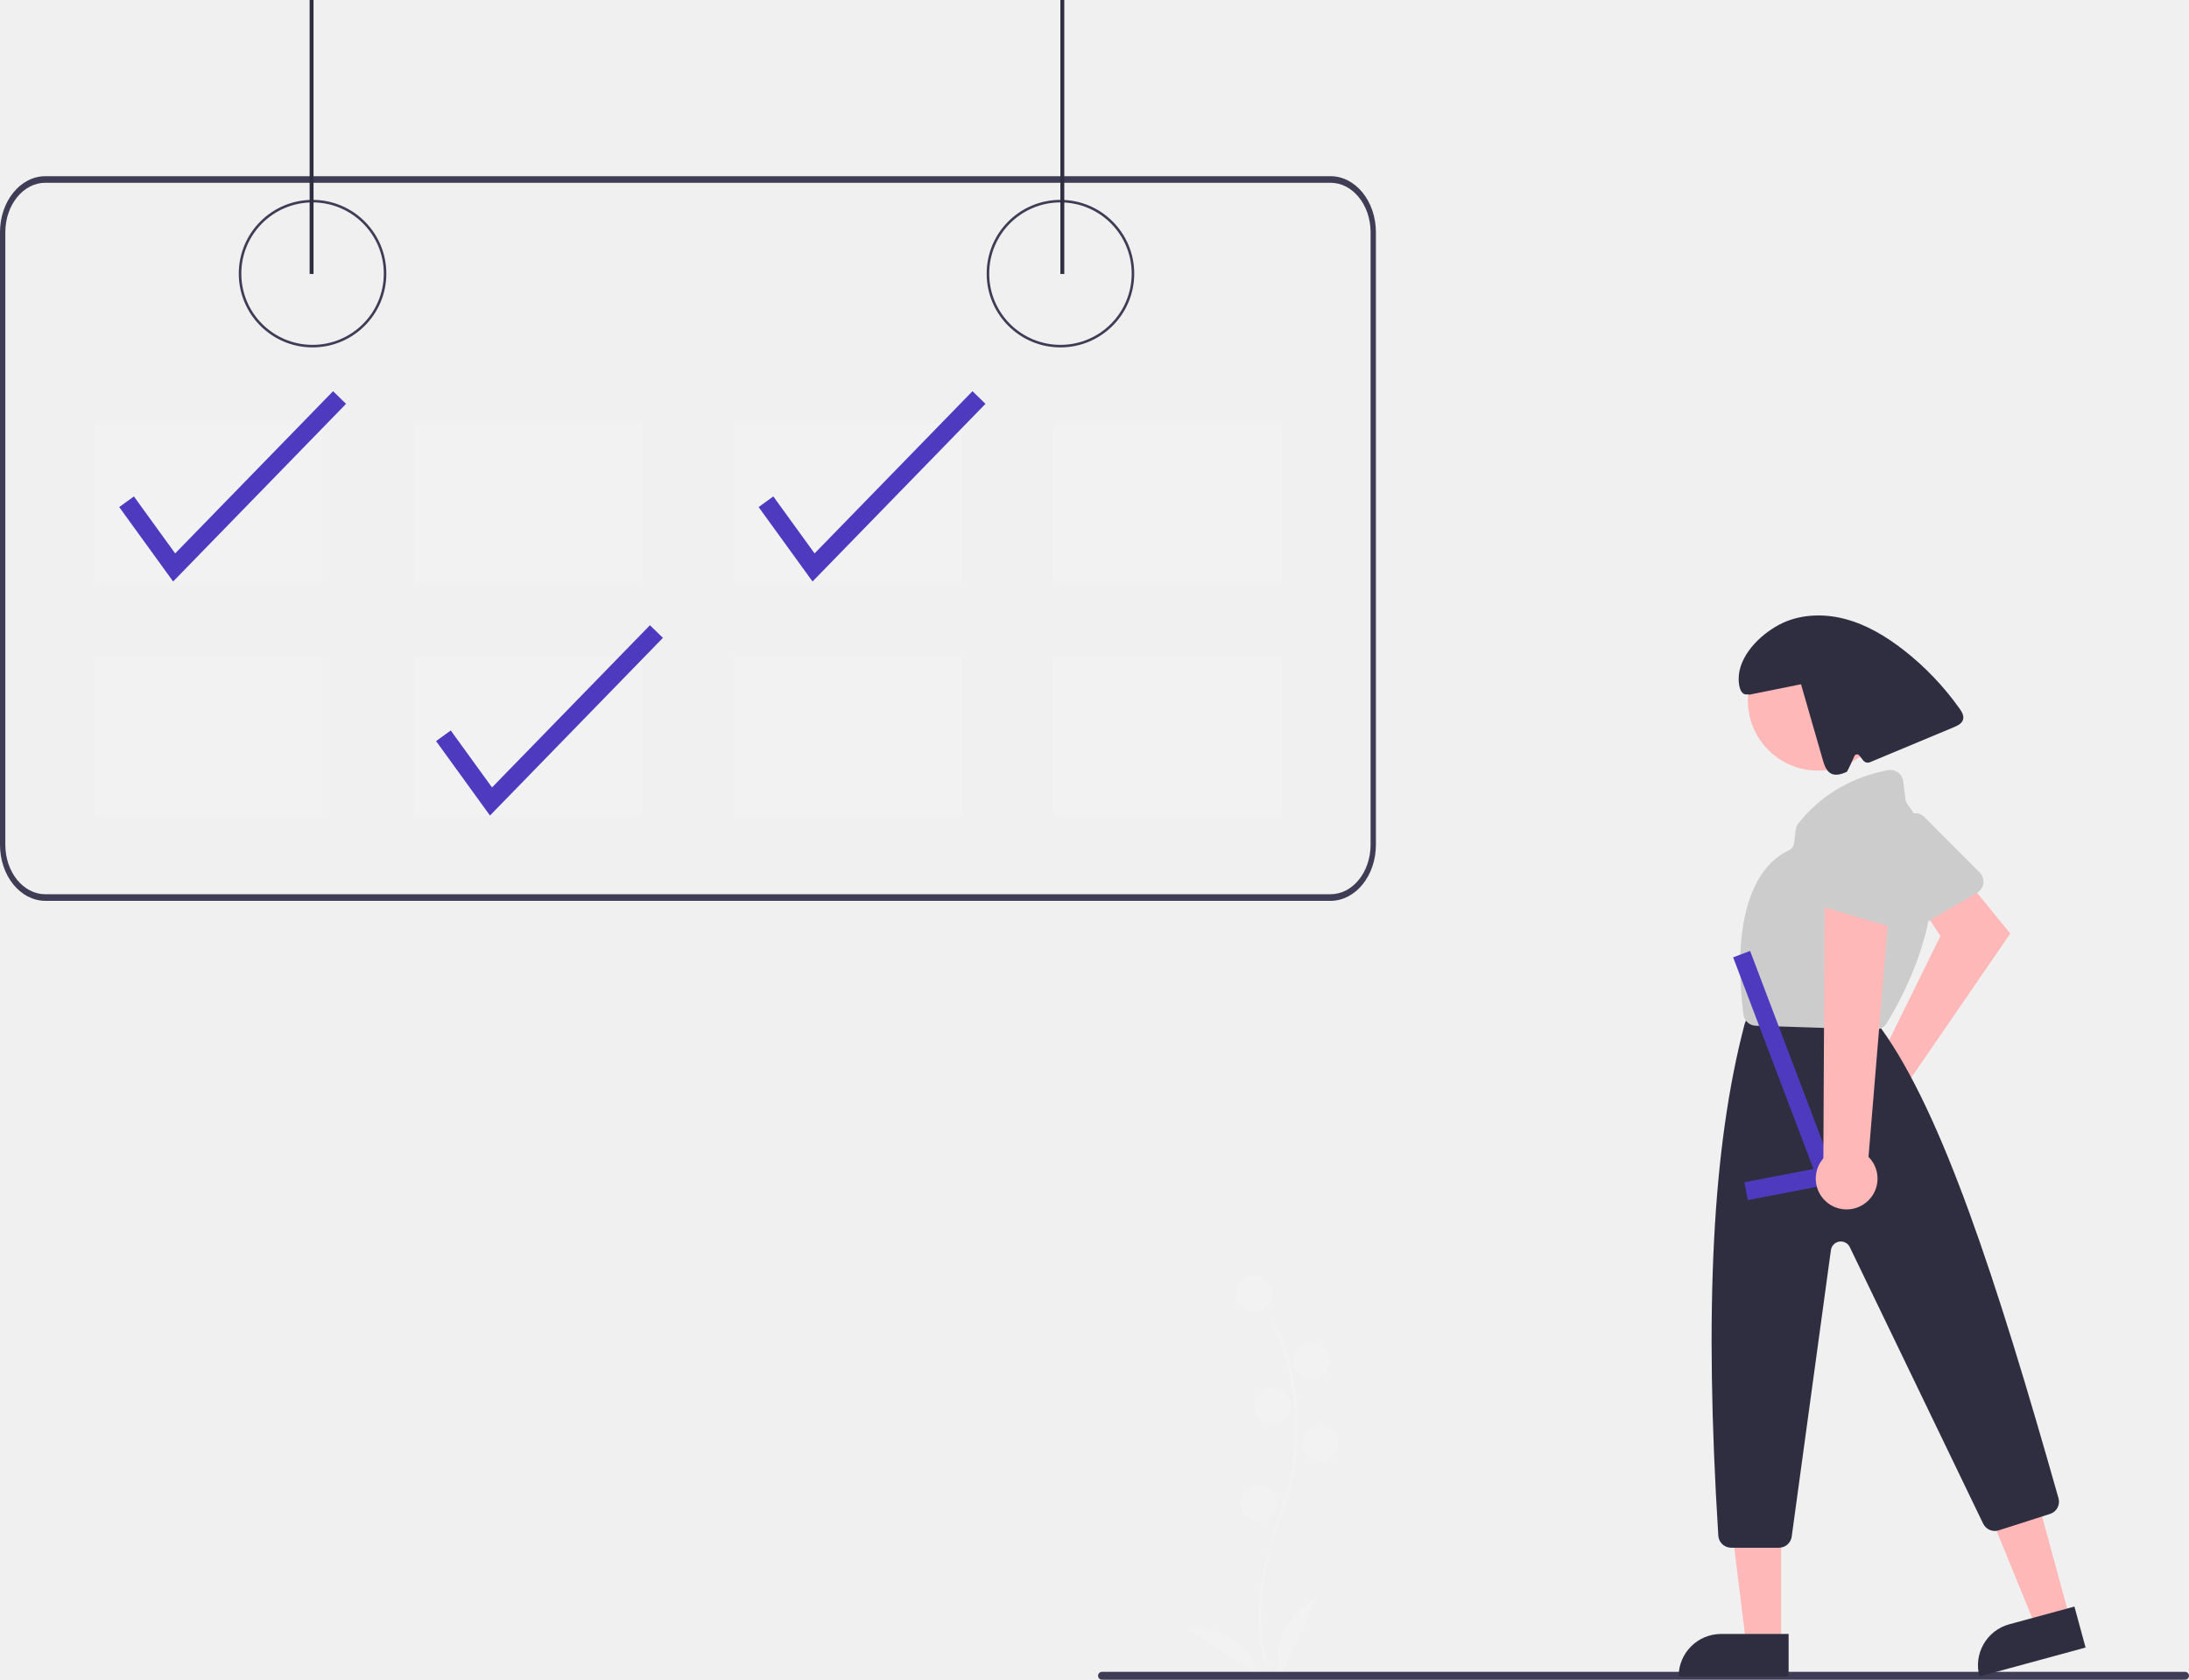
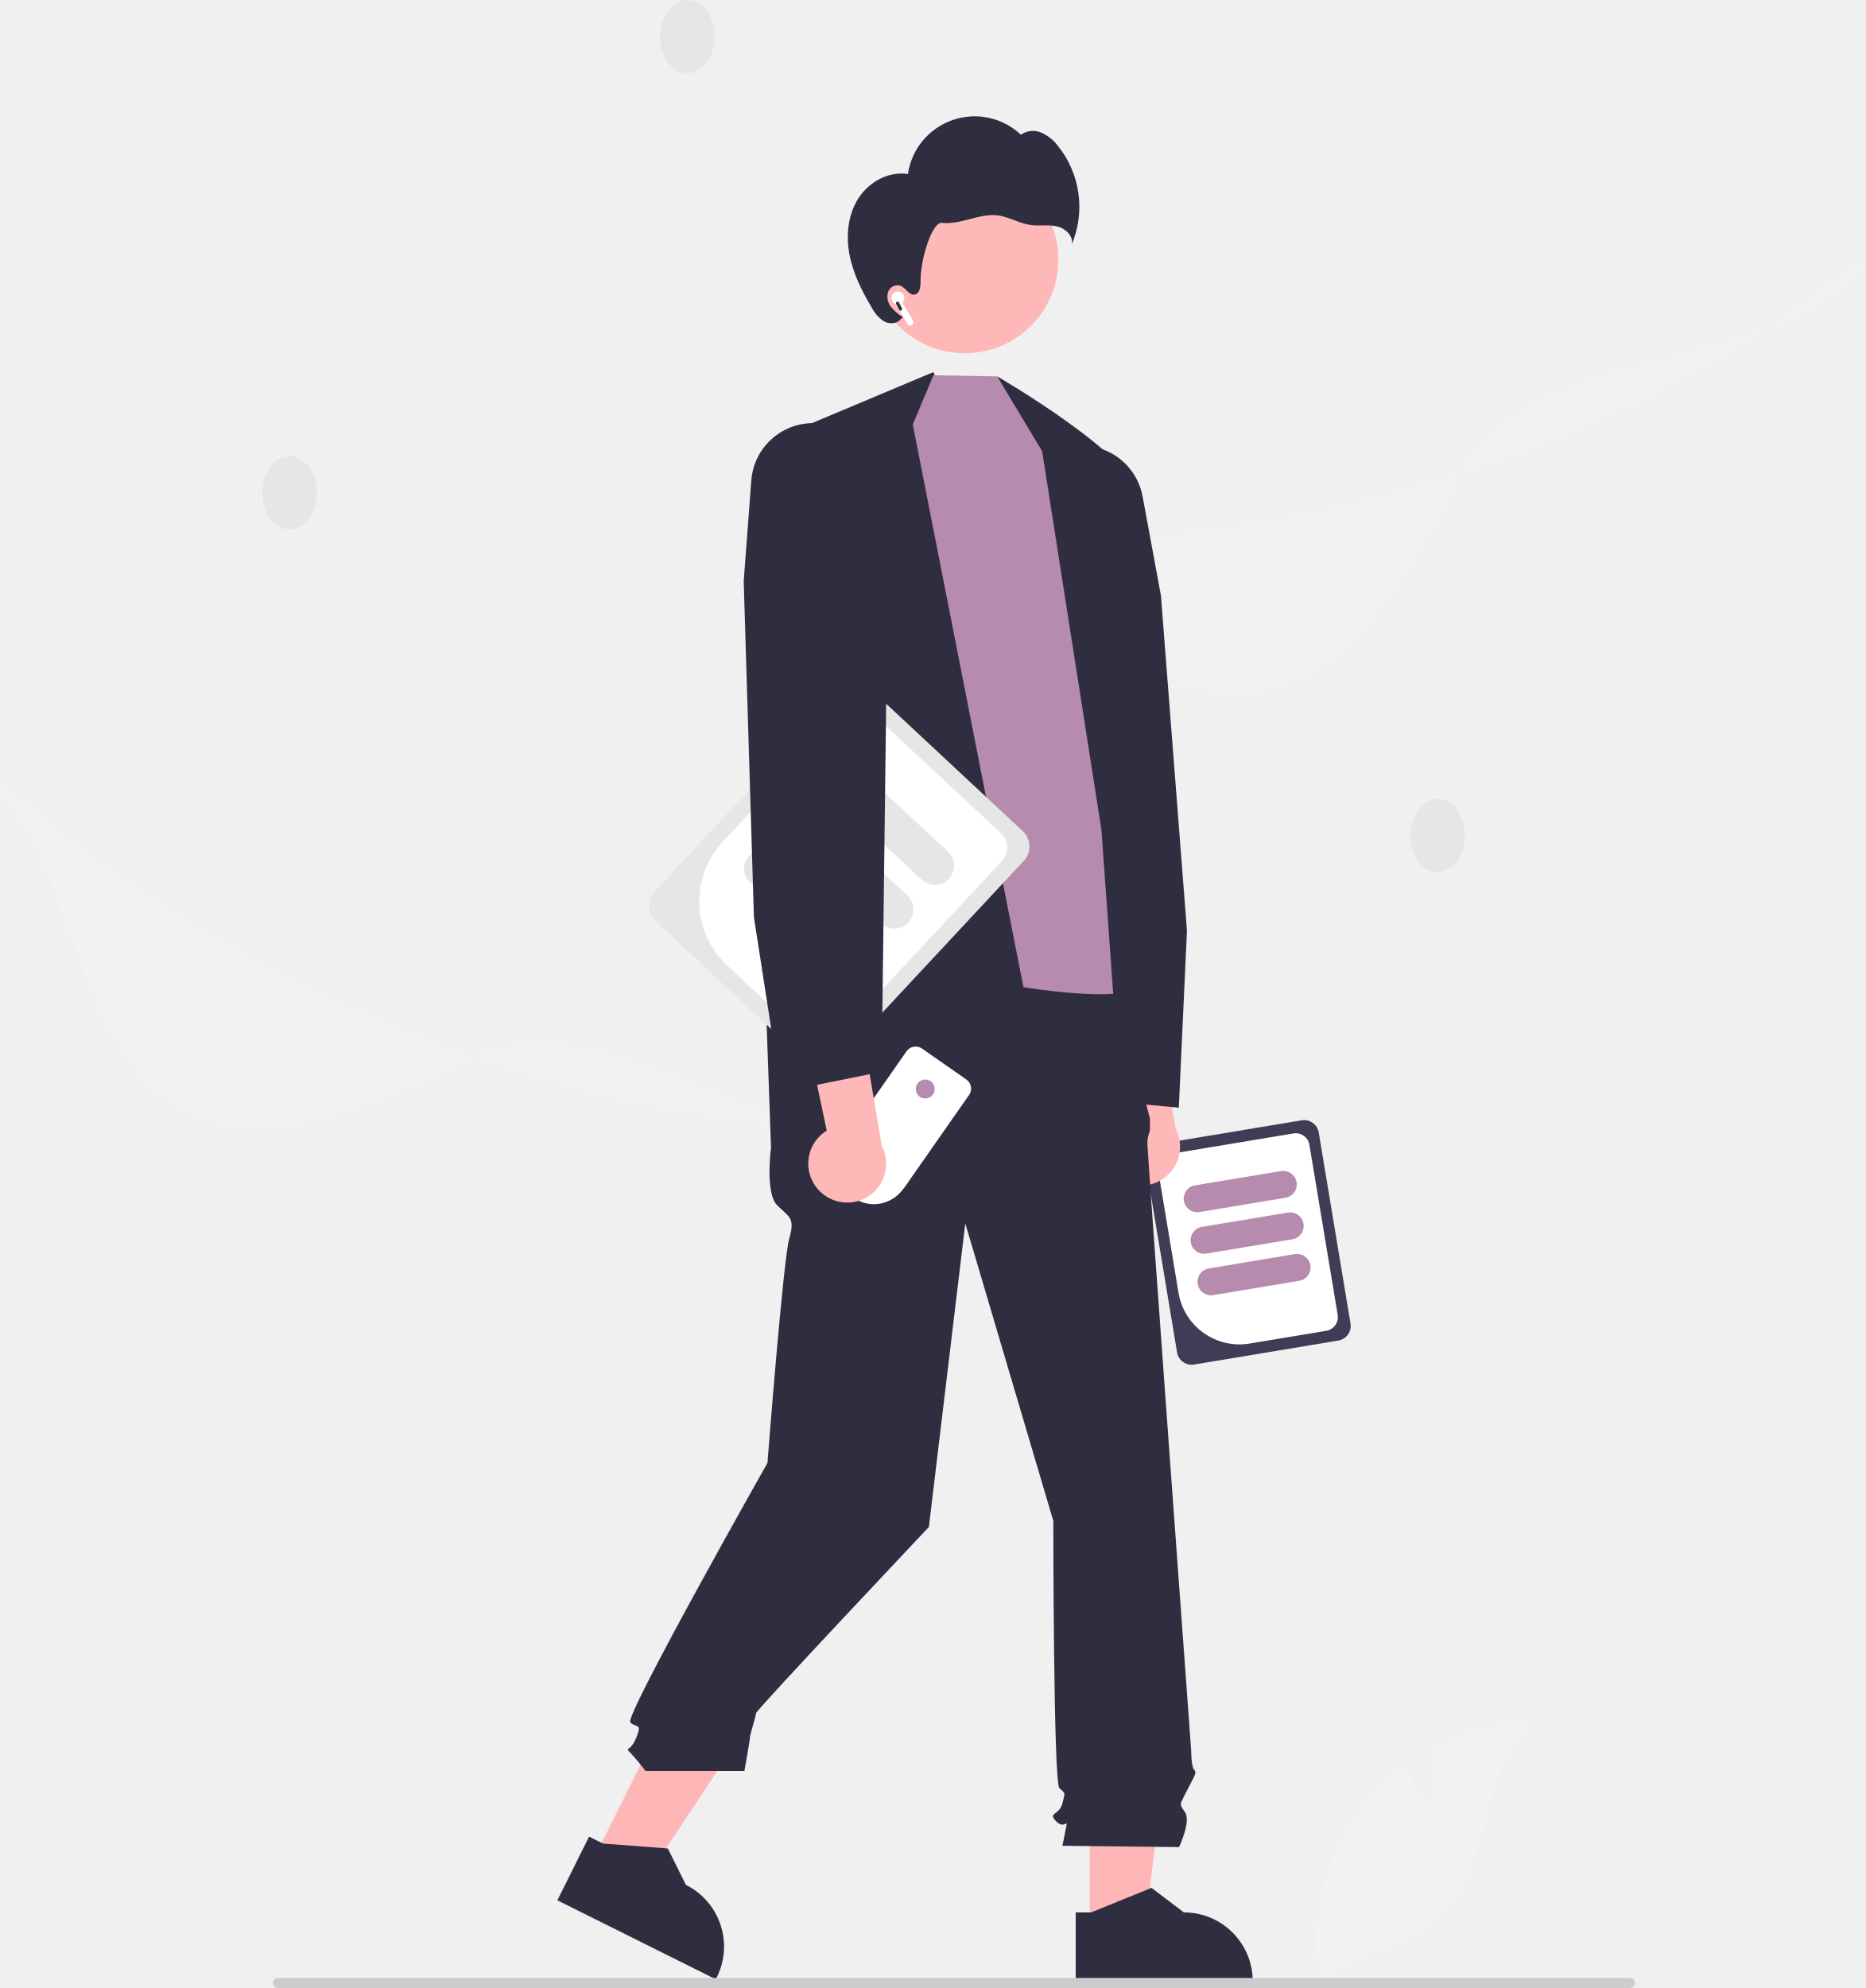
- <svg xmlns="http://www.w3.org/2000/svg" data-name="Layer 1" width="766.847" height="588.524" viewBox="0 0 766.847 588.524">
-   <g id="ad541598-f069-4770-8bea-87004c1f5716" data-name="Group 7">
-     <path id="f29270bb-d112-452d-932b-13393490bccd-678" data-name="Path 149" d="M661.4,742.552c-.111-.184-2.774-4.628-3.697-13.854-.846-8.465-.302-22.733,7.098-42.636,14.019-37.705-3.231-68.127-3.407-68.43l.851-.494a75.598,75.598,0,0,1,7.125,20.184,88.057,88.057,0,0,1-3.647,49.082c-13.994,37.641-3.59,55.459-3.484,55.635Z" transform="translate(-216.5766 -155.738)" fill="#f2f2f2" />
-     <circle id="fcebc901-c108-48a2-87e5-7ddb6540303c" data-name="Ellipse 19" cx="439.342" cy="453.287" r="6.393" fill="#f2f2f2" />
-     <circle id="b5fd1405-e948-4f51-8090-73404e30ab37" data-name="Ellipse 20" cx="459.505" cy="476.892" r="6.393" fill="#f2f2f2" />
-     <circle id="ac970879-223f-419f-9066-0afbab83f669" data-name="Ellipse 21" cx="445.735" cy="492.629" r="6.393" fill="#f2f2f2" />
-     <circle id="a05fe744-c6b8-499a-b570-83da982f4ab7" data-name="Ellipse 22" cx="462.456" cy="505.907" r="6.393" fill="#f2f2f2" />
-     <circle id="aa7e6742-c9e7-4b11-83e1-b132a19c1cd6" data-name="Ellipse 23" cx="440.817" cy="526.562" r="6.393" fill="#f2f2f2" />
-     <path id="b97b0dec-9dc3-4d20-978e-1db07813fbb6-679" data-name="Path 150" d="M665.262,742.785s-6.393-15.737,12.786-27.54Z" transform="translate(-216.5766 -155.738)" fill="#f2f2f2" />
-     <path id="adf0fd01-34d6-447b-82cb-31f3ba0f5028-680" data-name="Path 151" d="M657.401,742.502s-2.91-16.735-25.429-16.591Z" transform="translate(-216.5766 -155.738)" fill="#f2f2f2" />
-   </g>
-   <path id="ab4f3350-d584-452d-9eac-b0b73bd1c74e-681" data-name="Path 140" d="M326.072,277.457a25.846,25.846,0,1,1,25.846-25.846,25.846,25.846,0,0,1-25.846,25.846Zm0-50.8a24.955,24.955,0,1,0,24.955,24.955,24.955,24.955,0,0,0-24.955-24.955Z" transform="translate(-216.5766 -155.738)" fill="#3f3d56" />
-   <path id="b38c2432-9b55-44a1-a6c5-37f262cb8526-682" data-name="Path 174" d="M588.072,277.457a25.846,25.846,0,1,1,25.846-25.846,25.846,25.846,0,0,1-25.846,25.846Zm0-50.8a24.955,24.955,0,1,0,24.955,24.955,24.955,24.955,0,0,0-24.955-24.955Z" transform="translate(-216.5766 -155.738)" fill="#3f3d56" />
-   <path id="b9a1c0cd-2b1d-41a9-871b-afddc5e936af-683" data-name="Path 146" d="M682.702,217.47h-450.245c-8.765.015-15.868,8.79-15.88,19.62V451.747c.012,10.829,7.115,19.6,15.88,19.62h450.245c8.765-.015,15.868-8.79,15.88-19.62V237.089c-.012-10.829-7.115-19.6-15.88-19.62Zm14.014,234.277c-.01,9.556-6.277,17.3-14.012,17.311h-450.247c-7.735-.012-14-7.755-14.012-17.311V237.089c.009-9.556,6.277-17.3,14.012-17.311h450.245c7.735.012,14,7.755,14.012,17.311Z" transform="translate(-216.5766 -155.738)" fill="#3f3d56" />
-   <rect id="a89ccb60-c26f-4785-b3c5-3332740adbf1" data-name="Rectangle 21" x="33" y="148.068" width="80" height="56" fill="#f2f2f2" />
-   <rect id="b7e05322-8b5b-4202-896a-d010557e20ee" data-name="Rectangle 30" x="145" y="148.068" width="80" height="56" fill="#f2f2f2" />
-   <rect id="ad37576e-0400-4032-9a23-fea9f12fbce1" data-name="Rectangle 31" x="257" y="148.068" width="80" height="56" fill="#f2f2f2" />
-   <rect id="aa533c7f-257d-4f82-9a34-f3791ed05f8e" data-name="Rectangle 32" x="369" y="148.068" width="80" height="56" fill="#f2f2f2" />
-   <rect id="ab695b59-e86b-4a87-812a-08bf740c05b4" data-name="Rectangle 33" x="33" y="230.068" width="80" height="56" fill="#f2f2f2" />
-   <rect id="a6c88313-aaf4-41f2-8928-a742f49a0902" data-name="Rectangle 34" x="145" y="230.068" width="80" height="56" fill="#f2f2f2" />
-   <rect id="f58c3339-a4c0-4d62-ba2a-e54ff2bf716d" data-name="Rectangle 35" x="257" y="230.068" width="80" height="56" fill="#f2f2f2" />
-   <rect id="a422fb6a-8004-41fc-ab64-b502da5703c1" data-name="Rectangle 36" x="369" y="230.068" width="80" height="56" fill="#f2f2f2" />
-   <path id="e86106fc-25bd-447d-bb7e-e20bb3b23e30-684" data-name="Path 168" d="M388.226,441.48l-18.885-26.081,5.144-3.724,14.456,19.963,55.317-56.832,4.55,4.43Z" transform="translate(-216.5766 -155.738)" fill="#4e3abf" />
-   <path id="aa2d9f48-069a-485a-b75e-c70dd332b5e8-685" data-name="Path 176" d="M501.226,359.48l-18.885-26.081,5.144-3.724,14.456,19.963,55.317-56.832,4.55,4.43Z" transform="translate(-216.5766 -155.738)" fill="#4e3abf" />
-   <rect id="a17708df-8f3a-464e-8619-6278c337a09b" data-name="Rectangle 38" x="108.469" width="1.367" height="95.99" fill="#2f2e41" />
-   <rect id="e9aa34a1-352e-42c8-a0fd-7deef0e48a7e" data-name="Rectangle 40" x="371.469" width="1.367" height="95.99" fill="#2f2e41" />
-   <path id="fc392f67-ef8a-4310-beff-ce5a3a27e5fb-686" data-name="Path 88" d="M981.958,744.259h-379.251a1.375,1.375,0,1,1,0-2.744h379.251a1.375,1.375,0,1,1,0,2.744Z" transform="translate(-216.5766 -155.738)" fill="#3f3d56" />
-   <path id="ba3ff805-5da2-4d08-bd39-7111d50a55d9-687" data-name="Path 238" d="M277.226,359.48l-18.885-26.081,5.144-3.724,14.456,19.963,55.317-56.832,4.55,4.43Z" transform="translate(-216.5766 -155.738)" fill="#4e3abf" />
-   <g id="b4e7e83f-48c8-42d0-a802-1200052d292a" data-name="Group 8">
-     <path id="bdecccf6-f579-4d39-b60a-bacda51b23df-688" data-name="Path 200" d="M872.826,528.524a10.531,10.531,0,0,1,1.621-.347l21.9-44.5-6.686-10.023,13.807-12.067,17.357,21.24-35.351,51.448a10.5,10.5,0,1,1-12.648-5.751Z" transform="translate(-216.5766 -155.738)" fill="#ffb8b8" />
-     <path id="b851710e-73ca-4439-b312-82ecd7f1d520-689" data-name="Path 201" d="M910.209,467.742a4.513,4.513,0,0,1-1.016.8l-22.406,12.989a4.5,4.5,0,0,1-6.15-1.637q-.094-.162-.174-.331l-10.9-23.023a4.476,4.476,0,0,1,1.537-5.645l13.889-9.448a4.5,4.5,0,0,1,5.718.544l19.413,19.481a4.5,4.5,0,0,1,.086,6.269Z" transform="translate(-216.5766 -155.738)" fill="#ccc" />
-     <path id="ad151a06-cd68-422d-8460-5ec9215ef0ce-690" data-name="Path 202" d="M941.669,722.713l-11.83,3.219-18.045-44.1,17.46-4.751Z" transform="translate(-216.5766 -155.738)" fill="#ffb8b8" />
-     <path id="a741d46f-b26c-45f0-81fb-c6a01d8961c3-691" data-name="Path 203" d="M920.472,724.845l22.814-6.207,3.907,14.361L910.015,743.115a14.887,14.887,0,0,1,10.456-18.273h0Z" transform="translate(-216.5766 -155.738)" fill="#2f2e41" />
-     <path id="b643b79b-b2db-4e0a-a6b9-2a26cd7af685-692" data-name="Path 204" d="M840.538,731.74h-12.261l-5.833-47.288h18.094Z" transform="translate(-216.5766 -155.738)" fill="#ffb8b8" />
-     <path id="a8551279-f8d8-4e53-ac0b-f4d7d43df3e0-693" data-name="Path 205" d="M819.521,728.236h23.644v14.888H804.634a14.887,14.887,0,0,1,14.886-14.888Z" transform="translate(-216.5766 -155.738)" fill="#2f2e41" />
-     <circle id="ffb0ed30-f7ca-4f01-bb29-dfb3f0108b7e" data-name="Ellipse 33" cx="636.878" cy="245.451" r="24.561" fill="#ffb8b8" />
-     <path id="fe8d7a91-2eb0-4840-bbb3-2ac5f6694a19-694" data-name="Path 206" d="M839.787,698.024h-16.753a4.513,4.513,0,0,1-4.5-4.223c-4.992-79.361-2.072-136.289,9.19-179.153a4.692,4.692,0,0,1,.182-.552l.9-2.243a4.479,4.479,0,0,1,4.179-2.829h34.452a4.493,4.493,0,0,1,3.417,1.571l4.679,5.46c.091.106.177.215.259.329,21.1,29.426,40.011,86.954,61.912,164.278a4.485,4.485,0,0,1-2.958,5.517l-18,5.762a4.524,4.524,0,0,1-5.425-2.332l-46.723-96.907a3.5,3.5,0,0,0-6.62,1.046L844.246,694.133A4.517,4.517,0,0,1,839.787,698.024Z" transform="translate(-216.5766 -155.738)" fill="#2f2e41" />
-     <path id="ac260d39-3f12-4112-9245-19e088f5ff96-695" data-name="Path 207" d="M873.645,516.455h-.141l-41.851-1.324a4.485,4.485,0,0,1-4.329-3.954c-5.3-42.941,9.244-54.445,15.746-57.4a3.46,3.46,0,0,0,2.012-2.743l.563-4.5a4.483,4.483,0,0,1,.889-2.186c10.194-13.205,24.113-17.434,31.5-18.778a4.493,4.493,0,0,1,5.217,3.628q.02.111.034.222l.843,6.463a3.559,3.559,0,0,0,.713,1.691c21.259,27.792-2.424,68.827-7.388,76.771h0A4.508,4.508,0,0,1,873.645,516.455Z" transform="translate(-216.5766 -155.738)" fill="#ccc" />
-     <path id="b7ced118-7cfa-4844-a3c8-435a3db4f4e2-696" data-name="Path 239" d="M860.476,570.127l-31.619,6.093-1.201-6.236,24.202-4.665L823.729,491.167l5.938-2.251Z" transform="translate(-216.5766 -155.738)" fill="#4e3abf" />
-     <path id="a52cfa20-9d3d-49ed-8bbb-6f27952576f3-697" data-name="Path 208" d="M903.008,403.954a97.752,97.752,0,0,0-19.505-20.42c-6.2-4.841-13.1-8.978-20.709-10.956s-16.019-1.642-22.963,2.049-14.125,11.025-14.169,18.889c-.014,2.527.629,5.945,3.117,5.508l.72.1,18.007-3.637,7.669,26.616c.539,1.87,1.262,3.961,3.037,4.758,1.672.751,3.6.043,5.3-.663.278-.116,2.668-5.482,2.668-5.482a1,1,0,0,1,1.723-.288l1.42,1.775a2,2,0,0,0,2.332.6l29.366-12.259c1.353-.565,2.865-1.3,3.257-2.715C904.648,406.468,903.82,405.1,903.008,403.954Z" transform="translate(-216.5766 -155.738)" fill="#2f2e41" />
-     <path id="bd21c6a3-3a01-4e11-8b47-ec36a28067e7-698" data-name="Path 211" d="M869.742,577.49a10.743,10.743,0,0,0,1.406-16.412l7.773-93.871-23.144,3.184-.44,91.2a10.8,10.8,0,0,0,14.4,15.9Z" transform="translate(-216.5766 -155.738)" fill="#ffb8b8" />
-     <path id="b8799e3f-759a-46c3-9e68-c27b7b779f3b-699" data-name="Path 212" d="M880.434,480.724a4.513,4.513,0,0,1-1.28-.185l-24.846-7.308a4.5,4.5,0,0,1-3.047-5.587q.053-.179.12-.354l9.195-23.754a4.476,4.476,0,0,1,5.153-2.772l16.415,3.568a4.5,4.5,0,0,1,3.542,4.521l-.764,27.492a4.5,4.5,0,0,1-4.488,4.378Z" transform="translate(-216.5766 -155.738)" fill="#ccc" />
-   </g>
+ <svg xmlns="http://www.w3.org/2000/svg" data-name="Layer 1" width="577.009" height="614.651" viewBox="0 0 577.009 614.651">
+   <path d="M582.477,494.539c-40.413,0-86.857-44.846-127.949-23.539-124.415,64.514-107.289-43.44-143.032-83.589l1.173-2.354c39.439,35.363,88.679,64.135,142.399,83.205,48.546,17.235,97.455,25.22,141.423,23.113l.076,2.829Q589.602,494.541,582.477,494.539Z" transform="translate(-311.4957 -142.6747)" fill="#f2f2f2" />
+   <path d="M877.474,233.885c-32.216,24.4-96.316,16.691-116.208,58.487-60.228,126.545-111.754,30.148-164.488,19.724l-.486-2.585c52.79,4.378,109.414-2.415,163.751-19.648,49.104-15.571,92.915-38.736,126.692-66.962l1.769,2.209Q883.155,229.584,877.474,233.885Z" transform="translate(-311.4957 -142.6747)" fill="#f2f2f2" />
+   <ellipse cx="89.545" cy="152.327" rx="8.447" ry="11.327" fill="#e6e6e6" />
+   <ellipse cx="444.545" cy="258.327" rx="8.447" ry="11.327" fill="#e6e6e6" />
+   <ellipse cx="212.545" cy="11.327" rx="8.447" ry="11.327" fill="#e6e6e6" />
+   <path d="M675.485,560.806l-9.823-59.076a4.577,4.577,0,0,1,3.76-5.26l44.615-7.419a4.577,4.577,0,0,1,5.26,3.76l9.824,59.076a4.577,4.577,0,0,1-3.76,5.26l-44.615,7.419A4.577,4.577,0,0,1,675.485,560.806Z" transform="translate(-311.4957 -142.6747)" fill="#3f3d56" />
+   <path d="M675.94,542.393l-6.315-37.979a4.286,4.286,0,0,1,3.521-4.926l38.343-6.376a4.287,4.287,0,0,1,4.926,3.521l8.742,52.569a4.287,4.287,0,0,1-3.522,4.926l-23.753,3.95A19.094,19.094,0,0,1,675.94,542.393Z" transform="translate(-311.4957 -142.6747)" fill="#fff" />
+   <path d="M677.595,513.979a4.189,4.189,0,0,1,3.441-4.814l26.598-4.423a4.184,4.184,0,1,1,1.373,8.255l-26.598,4.423A4.189,4.189,0,0,1,677.595,513.979Z" transform="translate(-311.4957 -142.6747)" fill="#b68bad" />
+   <path d="M679.73,526.819a4.189,4.189,0,0,1,3.441-4.814l26.598-4.423a4.184,4.184,0,1,1,1.373,8.255l-26.598,4.423A4.189,4.189,0,0,1,679.73,526.819Z" transform="translate(-311.4957 -142.6747)" fill="#b68bad" />
+   <path d="M681.865,539.66a4.189,4.189,0,0,1,3.441-4.814l26.598-4.423a4.184,4.184,0,1,1,1.373,8.255l-26.598,4.423A4.189,4.189,0,0,1,681.865,539.66Z" transform="translate(-311.4957 -142.6747)" fill="#b68bad" />
+   <path d="M655.34,505.125a11.967,11.967,0,0,1,2.691-18.151L642.469,412.873l20.626,7.93,11.941,70.792a12.031,12.031,0,0,1-19.696,13.529Z" transform="translate(-311.4957 -142.6747)" fill="#ffb8b8" />
+   <polygon points="336.978 596.816 353.955 596.815 362.032 531.329 336.975 531.33 336.978 596.816" fill="#ffb6b6" />
+   <path d="M644.143,733.947l4.779-0,18.657-7.587,10,7.586h.001a21.309,21.309,0,0,1,21.308,21.307v.692l-54.743.002Z" transform="translate(-311.4957 -142.6747)" fill="#2f2e41" />
+   <polygon points="183.573 574.742 198.768 582.315 235.209 527.31 212.783 516.133 183.573 574.742" fill="#ffb6b6" />
+   <path d="M493.665,710.524l4.277,2.132,20.082,1.532L523.59,725.438l.001.001a21.309,21.309,0,0,1,9.565,28.575l-.309.62L483.852,730.215Z" transform="translate(-311.4957 -142.6747)" fill="#2f2e41" />
+   <path d="M655.995,442.078l-107.949,2.816,1.877,52.567s-1.877,14.08,1.877,17.835,5.632,3.755,3.755,10.326-6.731,69.353-6.731,69.353-44.305,78.339-42.428,80.217,3.755,0,1.877,4.693-3.755,2.816-1.877,4.693a69.136,69.136,0,0,1,4.693,5.632h30.598s1.711-9.387,1.711-10.326,1.877-6.571,1.877-7.51,53.459-57.578,53.459-57.578l11.264-93.869,27.222,91.991s0,80.727,1.877,82.605,1.877.939.939,4.693-4.693,2.816-1.877,5.632,3.755-1.877,2.816,2.816l-.939,4.693,36.064.403s3.755-7.912,1.877-10.728-1.765-2.047.526-6.656,3.229-5.547,2.29-6.486-.939-5.931-.939-5.931S666.321,499.338,666.321,496.522a9.363,9.363,0,0,1,.78-4.223v-3.822L663.505,474.932Z" transform="translate(-311.4957 -142.6747)" fill="#2f2e41" />
+   <path d="M753.306,704.211l.931-20.943a67.64,67.64,0,0,1,31.55-7.986c-15.153,12.389-13.259,36.269-23.532,52.929A40.686,40.686,0,0,1,732.42,747.012l-12.68,7.764a68.176,68.176,0,0,1,14.37-55.246A65.855,65.855,0,0,1,746.212,688.284C749.249,696.292,753.306,704.211,753.306,704.211Z" transform="translate(-311.4957 -142.6747)" fill="#f2f2f2" />
+   <polygon points="288.604 115.052 342.675 224.404 332.096 357.116 263.002 350.803 250.612 131.022 288.604 115.052" fill="#2f2e41" />
+   <path d="M676.025,485.14l-31.596-2.888-.049-.401L623.177,306.291l4.745-13.156a19.265,19.265,0,0,1,14.414-12.327V280.808a19.181,19.181,0,0,1,22.488,15.343l5.674,30.649,8.05,103.603Z" transform="translate(-311.4957 -142.6747)" fill="#2f2e41" />
+   <path d="M593.763,273.943l6.372-15.246,19.722.346,20.565,29.09,21.585,90.773s7.753,66.31,0,69.81-34.029-.822-34.029-.822Z" transform="translate(-311.4957 -142.6747)" fill="#b68bad" />
+   <path d="M619.857,259.044s42.483,24.558,44.145,37.377,7.225,169.719,7.225,169.719l-15.023-9.708-4.106-57.184L633.762,282.169Z" transform="translate(-311.4957 -142.6747)" fill="#2f2e41" />
+   <circle cx="298.333" cy="80.273" r="28.954" fill="#ffb8b8" />
+   <path d="M576.987,203.923c3.251-5.03,9.352-8.382,15.267-7.44a20.848,20.848,0,0,1,34.932-12.16,6.483,6.483,0,0,1,6.34-.634,13.367,13.367,0,0,1,5.151,4.134,30.001,30.001,0,0,1,4.198,30.52c.723-2.628-1.911-5.1-4.571-5.69-2.661-.59-5.452-.032-8.15-.416-3.458-.492-6.567-2.498-10.031-2.95-2.911-.379-5.838.367-8.677,1.115-2.839.748-5.759,1.511-8.674,1.165-2.915-.346-6.67,10.702-6.62,18.483.01,1.475-.294,3.368-1.735,3.681-1.775.385-2.803-2.064-4.492-2.732a3.125,3.125,0,0,0-3.833,2.038,5.095,5.095,0,0,0,.973,4.563,15.056,15.056,0,0,0,3.65,3.166l-.696.579c-1.157,1.529-3.558,1.595-5.226.649a11.278,11.278,0,0,1-3.752-4.272c-3.086-5.133-5.793-10.601-6.882-16.49S573.736,208.953,576.987,203.923Z" transform="translate(-311.4957 -142.6747)" fill="#2f2e41" />
+   <path d="M513.921,418.352l57.845-62.06a6.484,6.484,0,0,1,9.154-.322l46.869,43.686a6.484,6.484,0,0,1,.322,9.154l-57.845,62.06a6.484,6.484,0,0,1-9.154.322l-46.869-43.686A6.484,6.484,0,0,1,513.921,418.352Z" transform="translate(-311.4957 -142.6747)" fill="#e6e6e6" />
+   <path d="M534.988,402.958l37.188-39.898a6.072,6.072,0,0,1,8.573-.301l40.28,37.545a6.073,6.073,0,0,1,.302,8.573l-51.475,55.225a6.073,6.073,0,0,1-8.573.301l-24.953-23.258A27.049,27.049,0,0,1,534.988,402.958Z" transform="translate(-311.4957 -142.6747)" fill="#fff" />
+   <path d="M568.322,380.271a5.934,5.934,0,0,1,8.377-.294l27.942,26.045a5.927,5.927,0,0,1-8.083,8.672l-27.942-26.045A5.934,5.934,0,0,1,568.322,380.271Z" transform="translate(-311.4957 -142.6747)" fill="#e6e6e6" />
+   <path d="M555.749,393.761a5.934,5.934,0,0,1,8.377-.294l27.942,26.045a5.927,5.927,0,1,1-8.083,8.672L556.043,402.138A5.934,5.934,0,0,1,555.749,393.761Z" transform="translate(-311.4957 -142.6747)" fill="#e6e6e6" />
+   <path d="M543.176,407.25a5.934,5.934,0,0,1,8.377-.294L579.495,433a5.927,5.927,0,0,1-8.083,8.672L543.47,415.627A5.934,5.934,0,0,1,543.176,407.25Z" transform="translate(-311.4957 -142.6747)" fill="#e6e6e6" />
+   <path d="M611.162,481.22l-19.999,28.636-.932,1.123a11.106,11.106,0,0,1-6.34,3.785q-.528.106-1.06.159a10.832,10.832,0,0,1-1.318.054c-.252-.004-.504-.018-.755-.04a11.078,11.078,0,0,1-4.177-1.217l-8.532-5.959a3.423,3.423,0,0,1-1.364-1.981,3.474,3.474,0,0,1-.083-1.217,3.42,3.42,0,0,1,.598-1.587l24.625-35.261a3.441,3.441,0,0,1,4.786-.85l13.703,9.57c.032.023.064.046.096.069.02.015.041.031.06.047.028.02.054.042.08.064.034.027.066.055.097.083.029.026.057.053.086.08l.017.016c.036.035.071.07.105.106.034.036.068.073.1.11.023.027.046.055.069.082l.002.003c.066.082.128.168.186.257.019.027.036.055.053.083l.008.012c.014.023.028.045.04.068.04.067.077.137.112.208a3.533,3.533,0,0,1,.153.36c.015.039.027.079.039.119.011.032.021.065.03.099l.003.007.004.013c.009.029.017.058.024.086.014.055.027.111.038.167.003.015.007.03.009.046.003.015.005.031.008.047.003.015.005.031.008.045l.004.024c.007.046.012.091.017.136.006.057.011.114.014.171.003.047.005.094.006.14.001.043.001.084 0.0.127a.29.29,0,0,1-.001.032c-0.0.044-.003.087-.005.13-.007.109-.019.218-.036.325-.007.04-.014.079-.022.119-.009.048-.02.096-.031.143-.004.018-.009.036-.013.053-.007.026-.014.052-.021.078-.008.029-.017.058-.026.086l-.022.068c-.014.041-.028.08-.043.12-.009.024-.018.047-.028.071a3.435,3.435,0,0,1-.247.493c-.012.019-.024.038-.036.058C611.221,481.134,611.192,481.177,611.162,481.22Z" transform="translate(-311.4957 -142.6747)" fill="#fff" />
+   <circle cx="286.123" cy="336.698" r="2.936" fill="#b68bad" />
+   <path d="M564.455,510.394a11.967,11.967,0,0,1,2.691-18.151l-15.562-74.101,20.626,7.93,11.941,70.792A12.031,12.031,0,0,1,564.455,510.394Z" transform="translate(-311.4957 -142.6747)" fill="#ffb8b8" />
+   <path d="M553.028,480.325l-8.395-54.087-3.154-103.876,2.344-31.134a19.18,19.18,0,0,1,20.706-17.673,19.266,19.266,0,0,1,15.657,10.704l6.133,12.569-2.19,177.226Z" transform="translate(-311.4957 -142.6747)" fill="#2f2e41" />
+   <path d="M817.065,755.772a1.549,1.549,0,0,1-1.553,1.553H397.462a1.553,1.553,0,0,1,0-3.106H815.512A1.549,1.549,0,0,1,817.065,755.772Z" transform="translate(-311.4957 -142.6747)" fill="#ccc" />
+   <path d="M587.156,234.683a2,2,0,1,1,3.34,1.593l3.361,5.524a1,1,0,0,1-1.709,1.04l-3.78-6.211A1.995,1.995,0,0,1,587.156,234.683Z" transform="translate(-311.4957 -142.6747)" fill="#fff" />
+   <rect x="589.01" y="235.82" width="1" height="3" rx="0.5" transform="translate(911.2402 41.08244) rotate(153.2366)" fill="#2f2e41" />
</svg>
